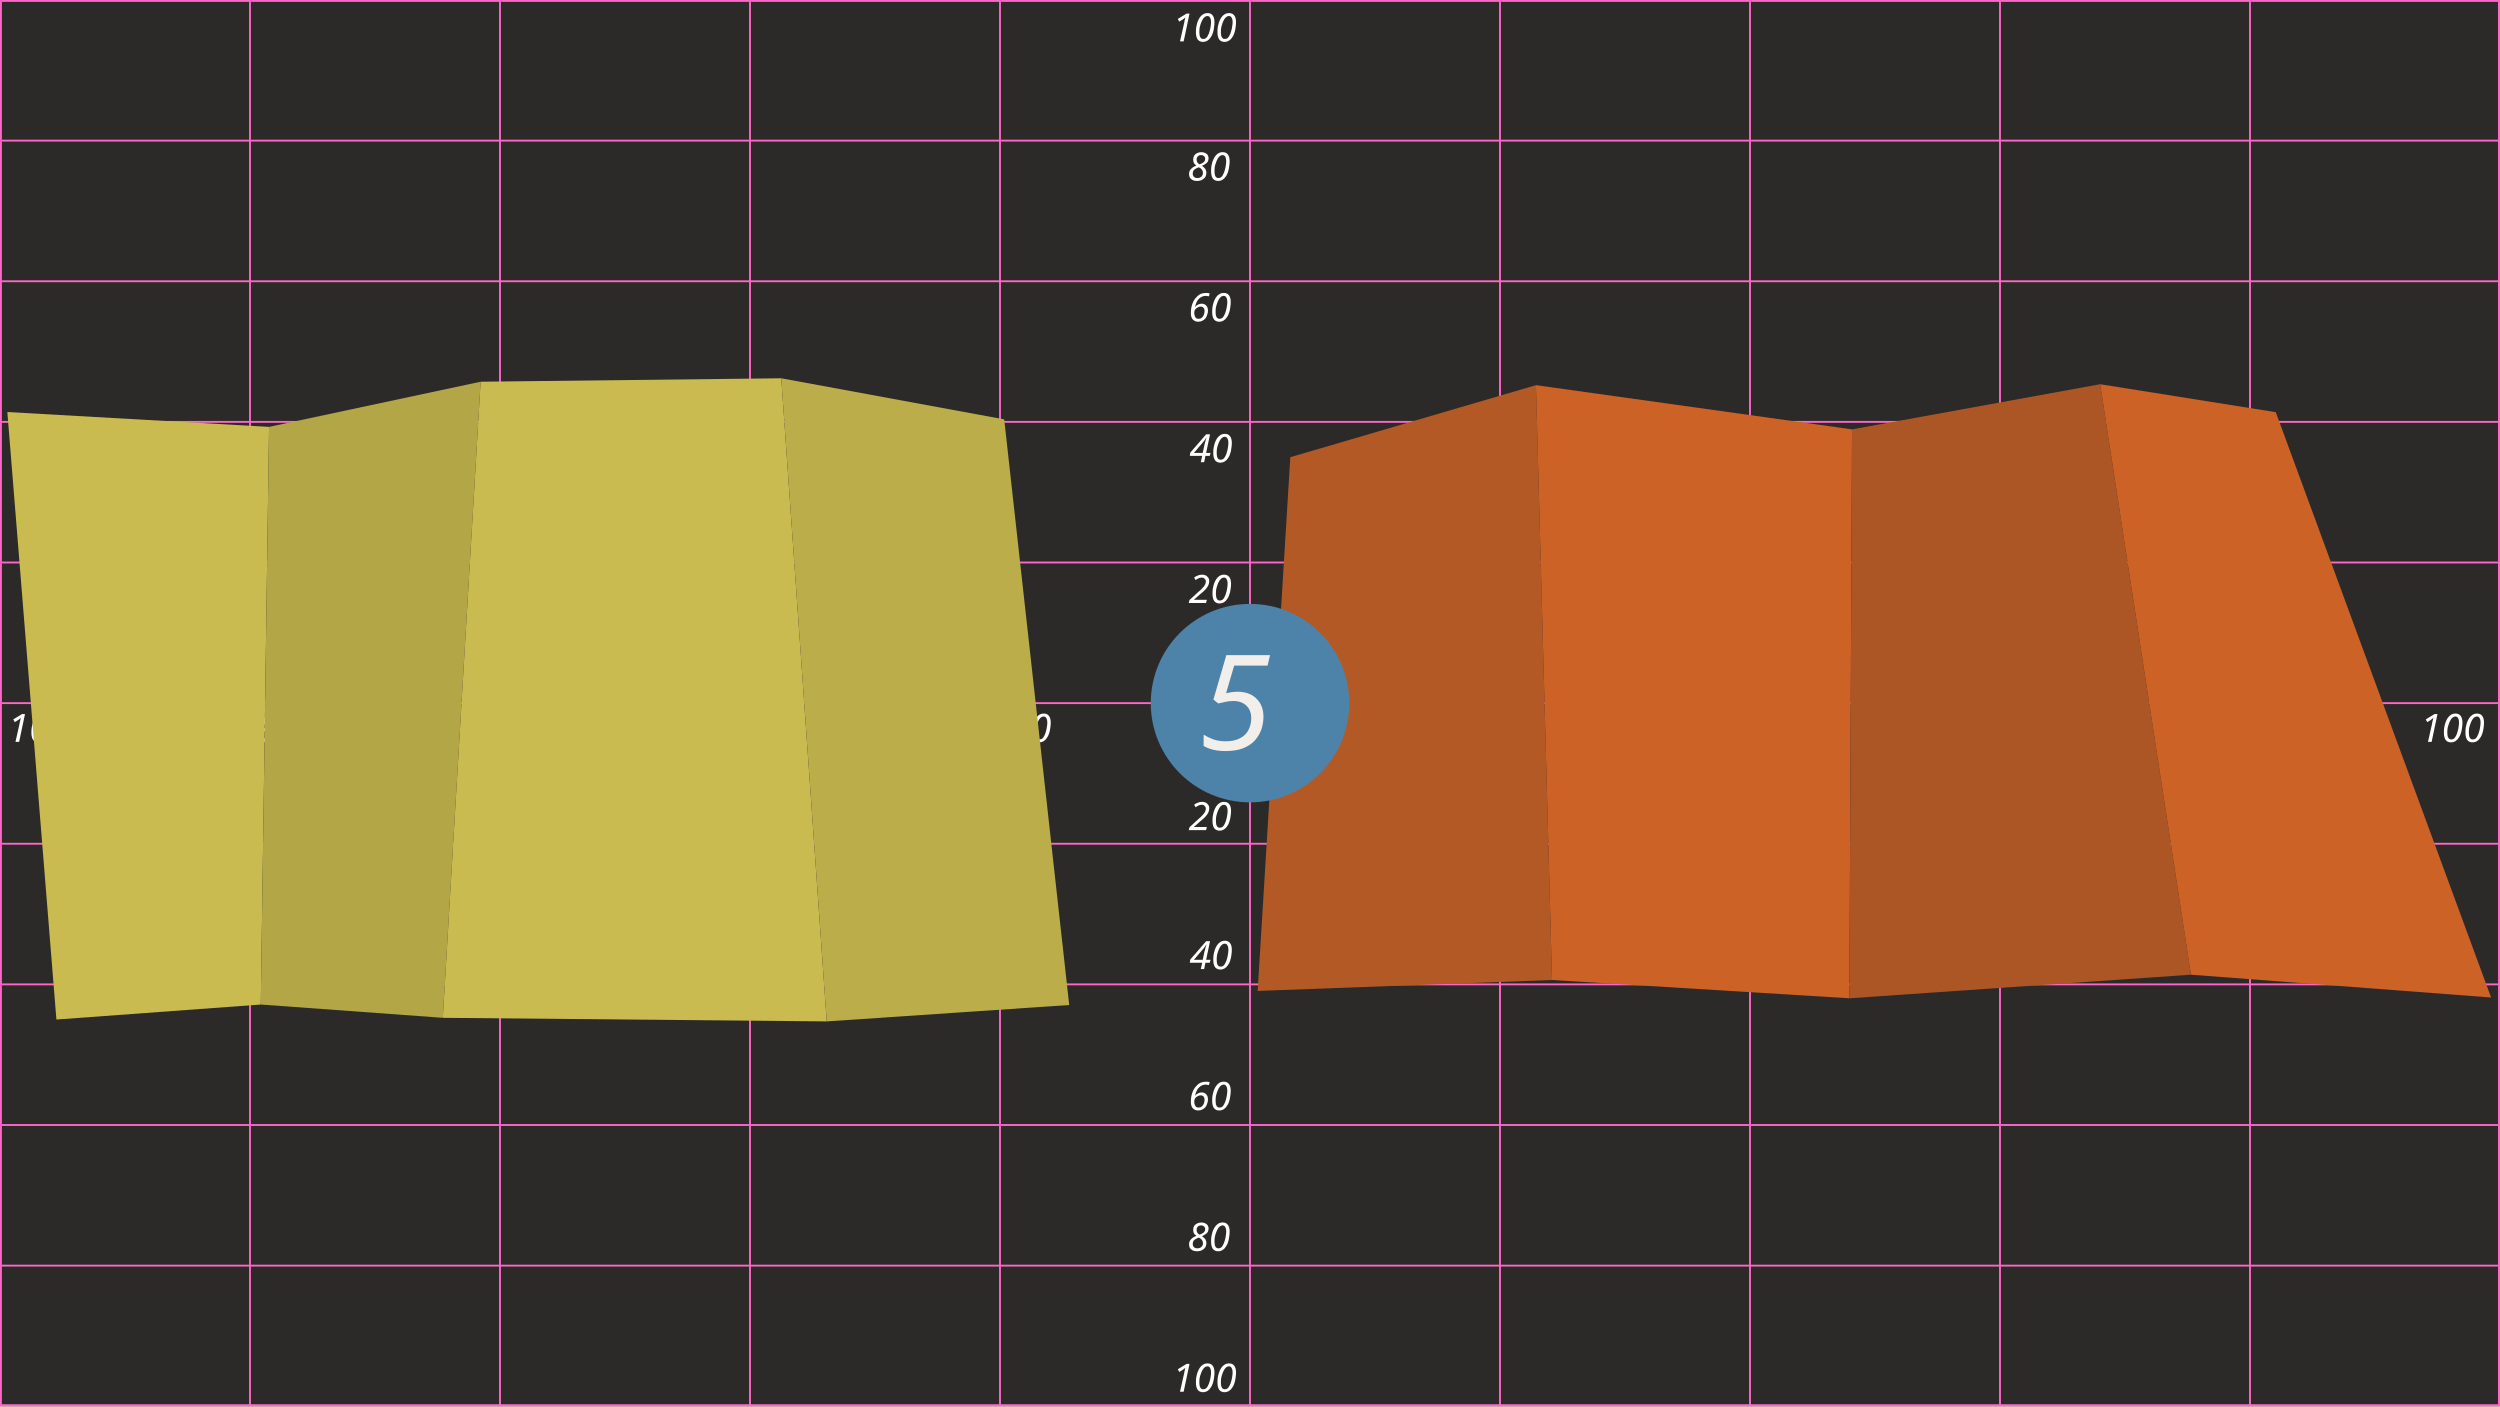
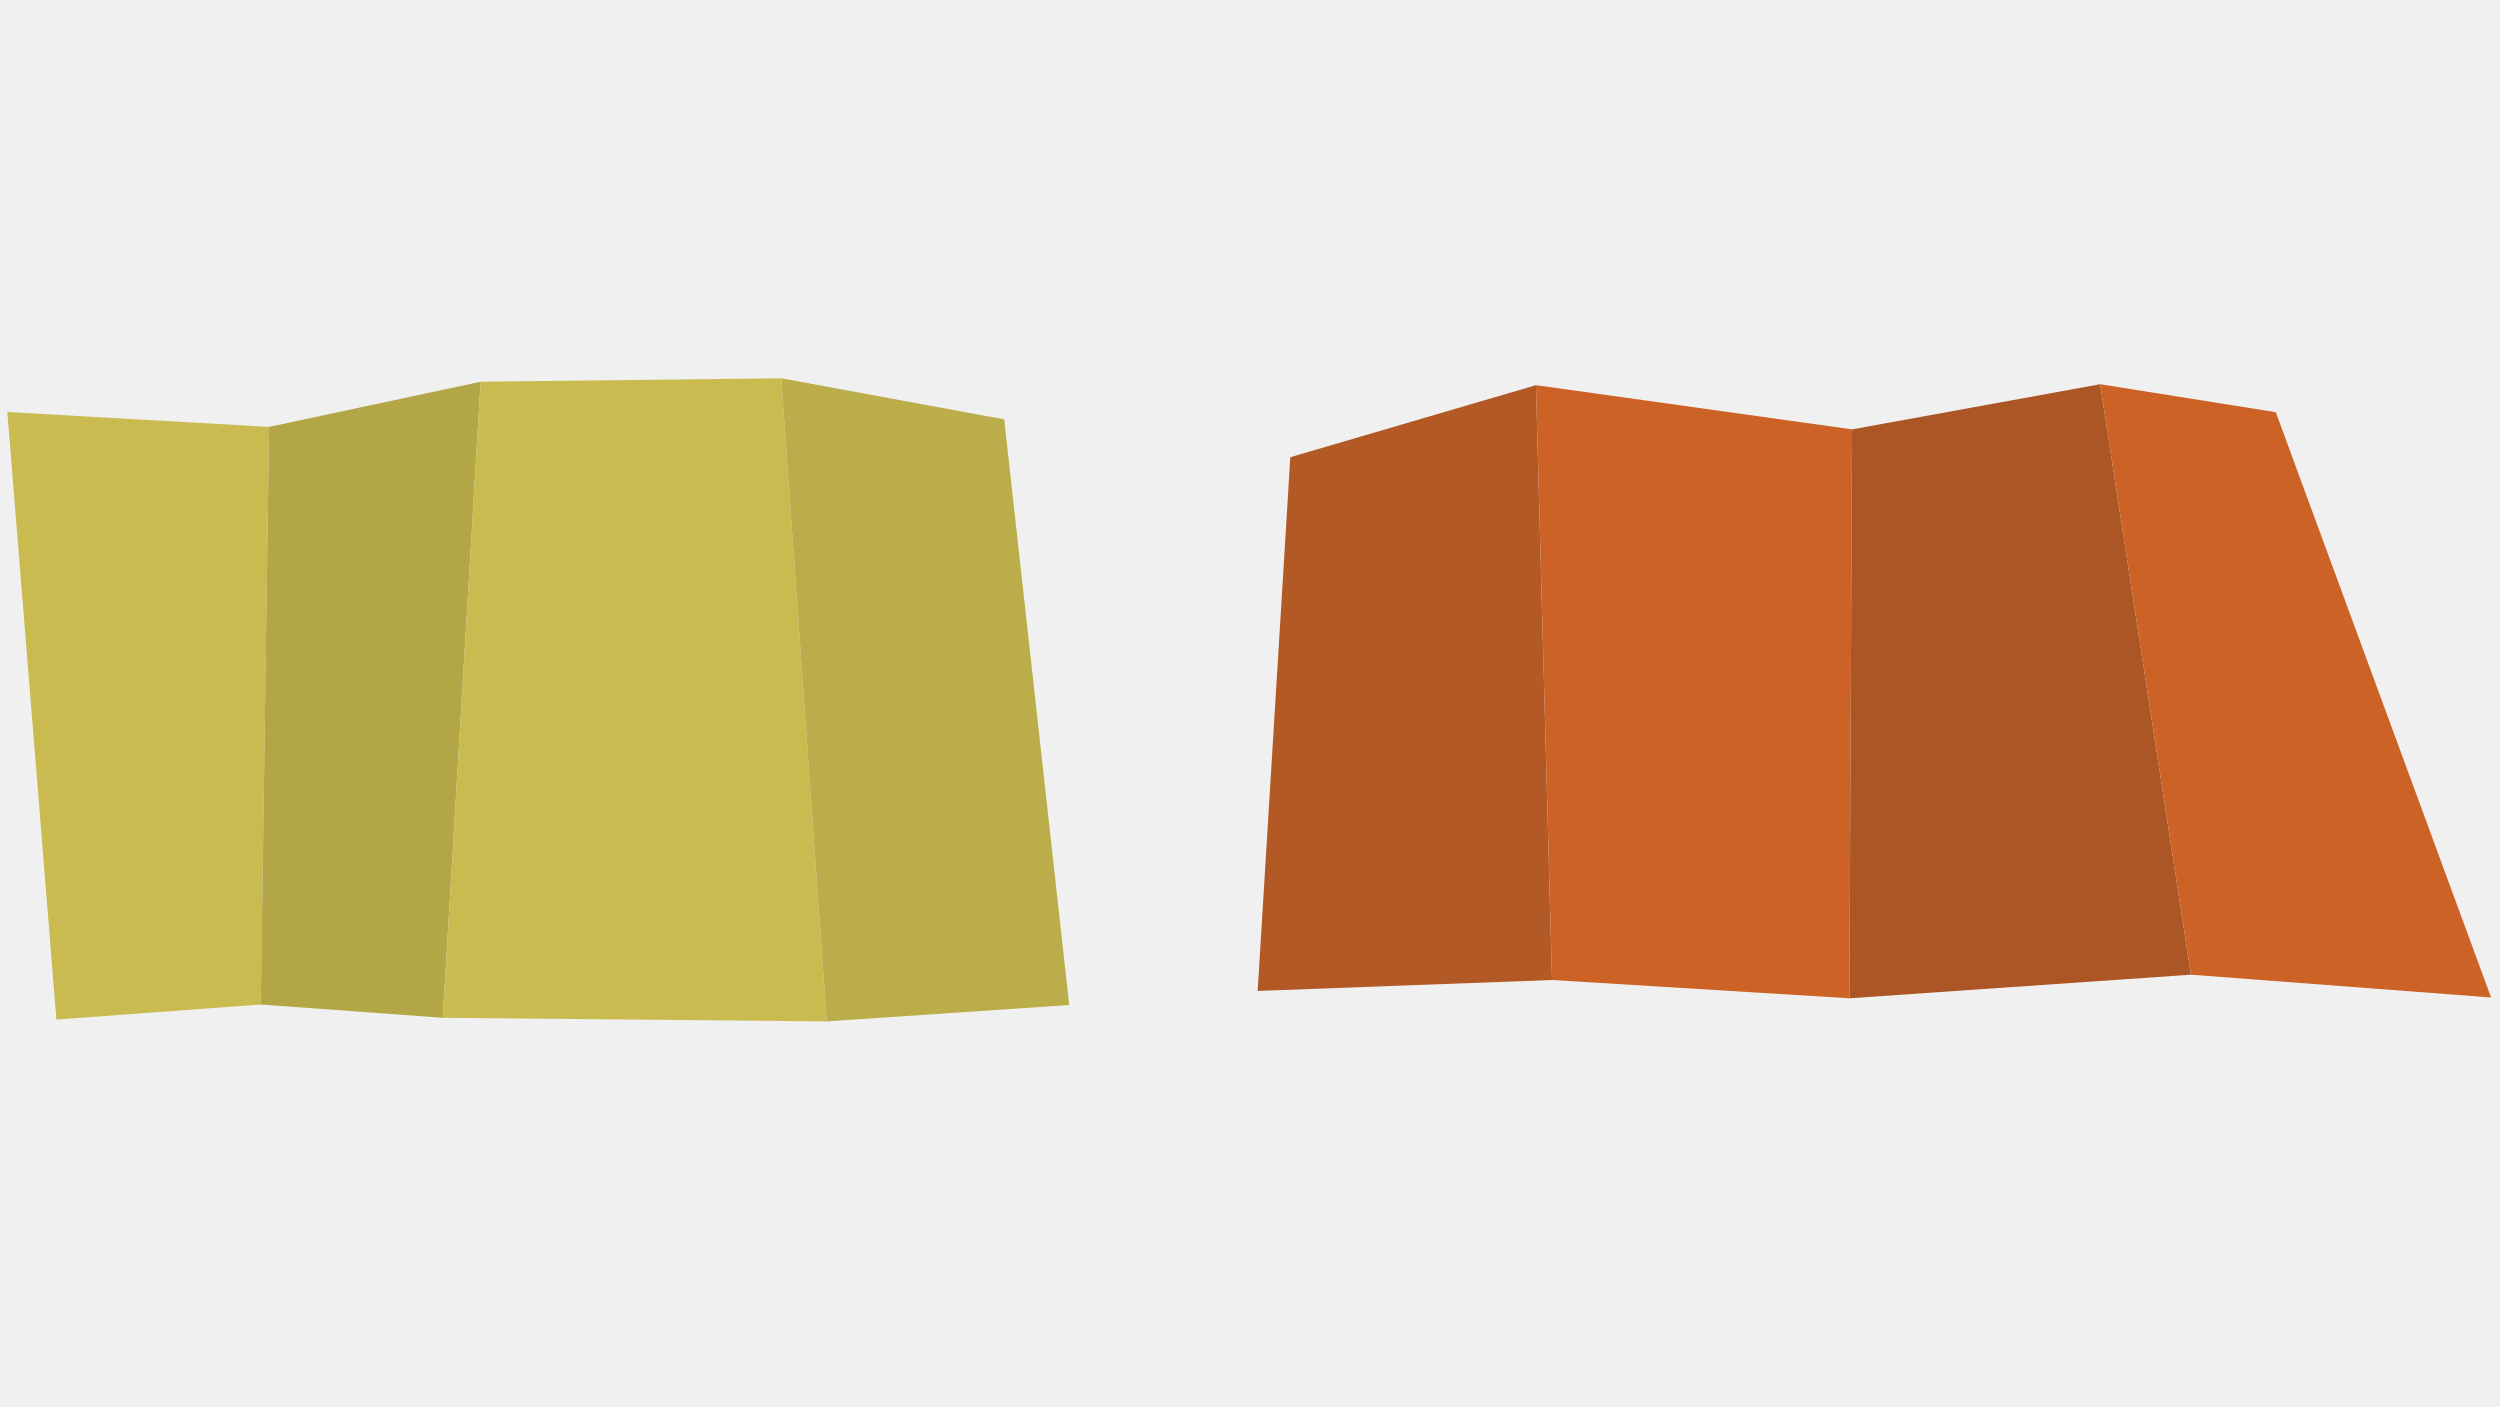
- <svg xmlns="http://www.w3.org/2000/svg" xmlns:xlink="http://www.w3.org/1999/xlink" id="uuid-2e980331-903d-4a8e-9e45-b68ab3c1a65b" data-name="ABs" width="160" height="90" viewBox="0 0 160 90">
+ <svg xmlns="http://www.w3.org/2000/svg" xmlns:xlink="http://www.w3.org/1999/xlink" id="uuid-605decf3-5cf9-4930-9e74-436d02847b58" data-name="ABs" width="160" height="90" viewBox="0 0 160 90">
  <defs>
    <style>
-       .uuid-61ed7d57-2ed8-4f67-9607-a5cbba354dff {
-         fill: #232323;
-       }
- 
-       .uuid-8f2d6d48-5771-42ae-af4c-449095f529a7 {
-         fill: #4e83a9;
-       }
- 
-       .uuid-d30ca92d-599e-47e2-b37b-63dae4e3334c {
+       .uuid-4dfe21ad-4b78-495a-9ffa-d9ad8d45d30e {
        fill: #baad4a;
      }

-       .uuid-0b87a18e-23dc-44be-a0c6-87a00f4f98a9 {
+       .uuid-2b896fcb-486f-44ce-8775-1e43d69d7668 {
        fill: #ad5625;
      }

-       .uuid-39945902-f958-4b70-9a6c-3dc861d756a8 {
+       .uuid-79ad51e2-d138-4c44-9c89-463e77289d7a {
        fill: #b35926;
      }

-       .uuid-5be33ca5-8e34-4d71-a8d4-a0bd85e70e3b {
+       .uuid-a7701ef5-92fd-4682-812e-ef0076043dde {
        fill: #cc6226;
      }

-       .uuid-9123a12f-21d4-4714-a8ae-bb36eae725f7 {
+       .uuid-0079a028-16ba-4392-adf4-201e655ce591 {
        fill: #b3a647;
      }

-       .uuid-72db97d8-43f3-4fae-842b-4ce1fbe7b27e {
-         fill: none;
-         stroke: #ff66c7;
-         stroke-width: .12px;
-       }
- 
-       .uuid-6eb8a91b-7545-4dd6-80dc-2346e11485f8 {
-         fill: #ff66c7;
-       }
- 
-       .uuid-2c44e6a0-e9da-4c53-966e-305828b2b0e0 {
-         fill: #6e695a;
-         opacity: .1;
-       }
- 
-       .uuid-3ce3b8e2-6861-4ee9-9511-d2c18f616147 {
-         fill: #f2efeb;
-         font-size: 8.5px;
-       }
- 
-       .uuid-3ce3b8e2-6861-4ee9-9511-d2c18f616147, .uuid-cc3ed7ce-c3b9-4c3d-a212-53920d7ce431 {
-         font-family: Exo-Italic, Exo;
-         font-style: italic;
-       }
- 
-       .uuid-cc3ed7ce-c3b9-4c3d-a212-53920d7ce431 {
-         fill: #fff;
-         font-size: 2.5px;
-       }
- 
-       .uuid-a8c5e9fb-22c9-4906-b739-a3dbd44c1b08 {
+       .uuid-8290956a-7c0e-4ab4-a630-559a46831c07 {
        fill: #c9bb50;
      }
    </style>
-     <symbol id="uuid-6c592fd7-f9c3-4bf1-97f8-fc1535699006" data-name="Bounding Box" viewBox="0 0 161.31 94.16">
-       <g>
-         <g id="uuid-5ad5589f-d002-4c41-a469-6057d18f6792" data-name="BG">
-           <rect class="uuid-61ed7d57-2ed8-4f67-9607-a5cbba354dff" x="1.31" width="160" height="90" />
-           <rect class="uuid-2c44e6a0-e9da-4c53-966e-305828b2b0e0" x="1.31" width="160" height="90" />
-         </g>
-         <g id="uuid-1f8ef9e8-dadf-4a5b-b890-ee653112a588" data-name="Grid Lines">
-           <g>
-             <path class="uuid-6eb8a91b-7545-4dd6-80dc-2346e11485f8" d="M161.18.12v89.75H1.43V.12h159.75M161.31,0H1.31v90h160V0h0Z" />
-             <line class="uuid-72db97d8-43f3-4fae-842b-4ce1fbe7b27e" x1="1.31" y1="81" x2="161.31" y2="81" />
-             <line class="uuid-72db97d8-43f3-4fae-842b-4ce1fbe7b27e" x1="1.31" y1="72" x2="161.31" y2="72" />
-             <line class="uuid-72db97d8-43f3-4fae-842b-4ce1fbe7b27e" x1="1.31" y1="63" x2="161.31" y2="63" />
-             <line class="uuid-72db97d8-43f3-4fae-842b-4ce1fbe7b27e" x1="1.31" y1="54" x2="161.31" y2="54" />
-             <line class="uuid-72db97d8-43f3-4fae-842b-4ce1fbe7b27e" x1="1.31" y1="45" x2="161.31" y2="45" />
-             <line class="uuid-72db97d8-43f3-4fae-842b-4ce1fbe7b27e" x1="1.31" y1="36" x2="161.31" y2="36" />
-             <line class="uuid-72db97d8-43f3-4fae-842b-4ce1fbe7b27e" x1="1.31" y1="27" x2="161.31" y2="27" />
-             <line class="uuid-72db97d8-43f3-4fae-842b-4ce1fbe7b27e" x1="1.31" y1="18" x2="161.31" y2="18" />
-             <line class="uuid-72db97d8-43f3-4fae-842b-4ce1fbe7b27e" x1="1.31" y1="9" x2="161.31" y2="9" />
-             <line class="uuid-72db97d8-43f3-4fae-842b-4ce1fbe7b27e" x1="145.31" x2="145.31" y2="90" />
-             <line class="uuid-72db97d8-43f3-4fae-842b-4ce1fbe7b27e" x1="129.31" x2="129.31" y2="90" />
-             <line class="uuid-72db97d8-43f3-4fae-842b-4ce1fbe7b27e" x1="113.31" x2="113.31" y2="90" />
-             <line class="uuid-72db97d8-43f3-4fae-842b-4ce1fbe7b27e" x1="97.31" x2="97.31" y2="90" />
-             <line class="uuid-72db97d8-43f3-4fae-842b-4ce1fbe7b27e" x1="81.31" x2="81.31" y2="90" />
-             <line class="uuid-72db97d8-43f3-4fae-842b-4ce1fbe7b27e" x1="65.31" x2="65.31" y2="90" />
-             <line class="uuid-72db97d8-43f3-4fae-842b-4ce1fbe7b27e" x1="49.31" x2="49.31" y2="90" />
-             <line class="uuid-72db97d8-43f3-4fae-842b-4ce1fbe7b27e" x1="33.31" x2="33.31" y2="90" />
-             <line class="uuid-72db97d8-43f3-4fae-842b-4ce1fbe7b27e" x1="17.31" x2="17.31" y2="90" />
-           </g>
-         </g>
-         <g id="uuid-8988c326-8a0e-4fb9-9504-3c7ef262f822" data-name="Numbers as %">
-           <text class="uuid-cc3ed7ce-c3b9-4c3d-a212-53920d7ce431" transform="translate(93.21 47.48)">
-             <tspan x="0" y="0">20</tspan>
-           </text>
-           <text class="uuid-cc3ed7ce-c3b9-4c3d-a212-53920d7ce431" transform="translate(109.43 47.48)">
-             <tspan x="0" y="0">40</tspan>
-           </text>
-           <text class="uuid-cc3ed7ce-c3b9-4c3d-a212-53920d7ce431" transform="translate(125.38 47.48)">
-             <tspan x="0" y="0">60</tspan>
-           </text>
-           <text class="uuid-cc3ed7ce-c3b9-4c3d-a212-53920d7ce431" transform="translate(141.36 47.48)">
-             <tspan x="0" y="0">80</tspan>
-           </text>
-           <text class="uuid-cc3ed7ce-c3b9-4c3d-a212-53920d7ce431" transform="translate(156.2 47.48)">
-             <tspan x="0" y="0">100</tspan>
-           </text>
-           <text class="uuid-cc3ed7ce-c3b9-4c3d-a212-53920d7ce431" transform="translate(1.8 47.48)">
-             <tspan x="0" y="0">100</tspan>
-           </text>
-           <text class="uuid-cc3ed7ce-c3b9-4c3d-a212-53920d7ce431" transform="translate(17.81 47.48)">
-             <tspan x="0" y="0">80</tspan>
-           </text>
-           <text class="uuid-cc3ed7ce-c3b9-4c3d-a212-53920d7ce431" transform="translate(33.83 47.48)">
-             <tspan x="0" y="0">60</tspan>
-           </text>
-           <text class="uuid-cc3ed7ce-c3b9-4c3d-a212-53920d7ce431" transform="translate(49.84 47.48)">
-             <tspan x="0" y="0">40</tspan>
-           </text>
-           <text class="uuid-cc3ed7ce-c3b9-4c3d-a212-53920d7ce431" transform="translate(65.85 47.48)">
-             <tspan x="0" y="0">20</tspan>
-           </text>
-           <text class="uuid-cc3ed7ce-c3b9-4c3d-a212-53920d7ce431" transform="translate(77.39 38.59)">
-             <tspan x="0" y="0">20</tspan>
-           </text>
-           <text class="uuid-cc3ed7ce-c3b9-4c3d-a212-53920d7ce431" transform="translate(77.44 29.58)">
-             <tspan x="0" y="0">40</tspan>
-           </text>
-           <text class="uuid-cc3ed7ce-c3b9-4c3d-a212-53920d7ce431" transform="translate(77.37 20.56)">
-             <tspan x="0" y="0">60</tspan>
-           </text>
-           <text class="uuid-cc3ed7ce-c3b9-4c3d-a212-53920d7ce431" transform="translate(77.3 11.55)">
-             <tspan x="0" y="0">80</tspan>
-           </text>
-           <text class="uuid-cc3ed7ce-c3b9-4c3d-a212-53920d7ce431" transform="translate(76.33 2.65)">
-             <tspan x="0" y="0">100</tspan>
-           </text>
-           <text class="uuid-cc3ed7ce-c3b9-4c3d-a212-53920d7ce431" transform="translate(76.33 89.07)">
-             <tspan x="0" y="0">100</tspan>
-           </text>
-           <text class="uuid-cc3ed7ce-c3b9-4c3d-a212-53920d7ce431" transform="translate(77.3 80.05)">
-             <tspan x="0" y="0">80</tspan>
-           </text>
-           <text class="uuid-cc3ed7ce-c3b9-4c3d-a212-53920d7ce431" transform="translate(77.37 71.04)">
-             <tspan x="0" y="0">60</tspan>
-           </text>
-           <text class="uuid-cc3ed7ce-c3b9-4c3d-a212-53920d7ce431" transform="translate(77.44 62.02)">
-             <tspan x="0" y="0">40</tspan>
-           </text>
-           <text class="uuid-cc3ed7ce-c3b9-4c3d-a212-53920d7ce431" transform="translate(77.39 53.13)">
-             <tspan x="0" y="0">20</tspan>
-           </text>
-         </g>
-       </g>
-     </symbol>
+     <symbol id="uuid-d9512a91-9d48-4556-8ac7-4f77b8138ffb" data-name="Bounding Box" viewBox="0 0 161.31 94.16" />
  </defs>
-   <g id="uuid-e16f4ee2-d390-4a1c-b869-2c7df427e725" data-name="AB05">
-     <use width="161.31" height="94.16" transform="translate(-1.31)" xlink:href="#uuid-6c592fd7-f9c3-4bf1-97f8-fc1535699006" />
+   <g id="uuid-4b35e57f-d5b6-4d15-a000-b7488b97c75f" data-name="AB05">
+     <use width="161.31" height="94.16" transform="translate(-1.31)" xlink:href="#uuid-d9512a91-9d48-4556-8ac7-4f77b8138ffb" />
    <g>
-       <polygon class="uuid-a8c5e9fb-22c9-4906-b739-a3dbd44c1b08" points=".47 26.37 3.61 65.25 16.69 64.29 17.22 27.32 .47 26.37" />
-       <polygon class="uuid-9123a12f-21d4-4714-a8ae-bb36eae725f7" points="17.22 27.32 16.69 64.29 28.34 65.14 30.76 24.43 17.22 27.32" />
-       <polygon class="uuid-a8c5e9fb-22c9-4906-b739-a3dbd44c1b08" points="30.76 24.43 28.34 65.14 52.91 65.37 50 24.21 30.76 24.43" />
-       <polygon class="uuid-d30ca92d-599e-47e2-b37b-63dae4e3334c" points="50 24.21 52.91 65.37 68.43 64.32 64.27 26.84 50 24.21" />
-       <polygon class="uuid-39945902-f958-4b70-9a6c-3dc861d756a8" points="82.58 29.26 80.49 63.42 99.33 62.72 98.3 24.65 82.58 29.26" />
-       <polygon class="uuid-5be33ca5-8e34-4d71-a8d4-a0bd85e70e3b" points="98.3 24.65 99.33 62.72 118.36 63.89 118.53 27.48 98.3 24.65" />
-       <polygon class="uuid-0b87a18e-23dc-44be-a0c6-87a00f4f98a9" points="118.53 27.48 118.36 63.89 140.22 62.38 134.41 24.59 118.53 27.48" />
-       <polygon class="uuid-5be33ca5-8e34-4d71-a8d4-a0bd85e70e3b" points="134.41 24.59 140.22 62.38 159.43 63.84 145.65 26.38 134.41 24.59" />
-     </g>
-     <g id="uuid-0347969e-79ed-4f1d-a299-b10b296d001f" data-name="Single AB Number copy 3">
-       <g>
-         <circle class="uuid-8f2d6d48-5771-42ae-af4c-449095f529a7" cx="80" cy="45" r="6.35" />
-         <text class="uuid-3ce3b8e2-6861-4ee9-9511-d2c18f616147" transform="translate(76.72 47.99)">
-           <tspan x="0" y="0">5</tspan>
-         </text>
-       </g>
+       <polygon class="uuid-8290956a-7c0e-4ab4-a630-559a46831c07" points=".47 26.37 3.61 65.25 16.69 64.29 17.22 27.32 .47 26.37" />
+       <polygon class="uuid-0079a028-16ba-4392-adf4-201e655ce591" points="17.22 27.32 16.69 64.29 28.34 65.14 30.76 24.43 17.22 27.32" />
+       <polygon class="uuid-8290956a-7c0e-4ab4-a630-559a46831c07" points="30.76 24.43 28.34 65.14 52.91 65.37 50 24.21 30.76 24.43" />
+       <polygon class="uuid-4dfe21ad-4b78-495a-9ffa-d9ad8d45d30e" points="50 24.21 52.91 65.37 68.43 64.32 64.27 26.84 50 24.21" />
+       <polygon class="uuid-79ad51e2-d138-4c44-9c89-463e77289d7a" points="82.58 29.26 80.49 63.42 99.33 62.72 98.3 24.65 82.58 29.26" />
+       <polygon class="uuid-a7701ef5-92fd-4682-812e-ef0076043dde" points="98.3 24.65 99.33 62.72 118.36 63.89 118.53 27.48 98.3 24.65" />
+       <polygon class="uuid-2b896fcb-486f-44ce-8775-1e43d69d7668" points="118.53 27.48 118.36 63.89 140.22 62.38 134.41 24.59 118.53 27.48" />
+       <polygon class="uuid-a7701ef5-92fd-4682-812e-ef0076043dde" points="134.41 24.59 140.22 62.38 159.43 63.84 145.65 26.38 134.41 24.59" />
    </g>
  </g>
</svg>
